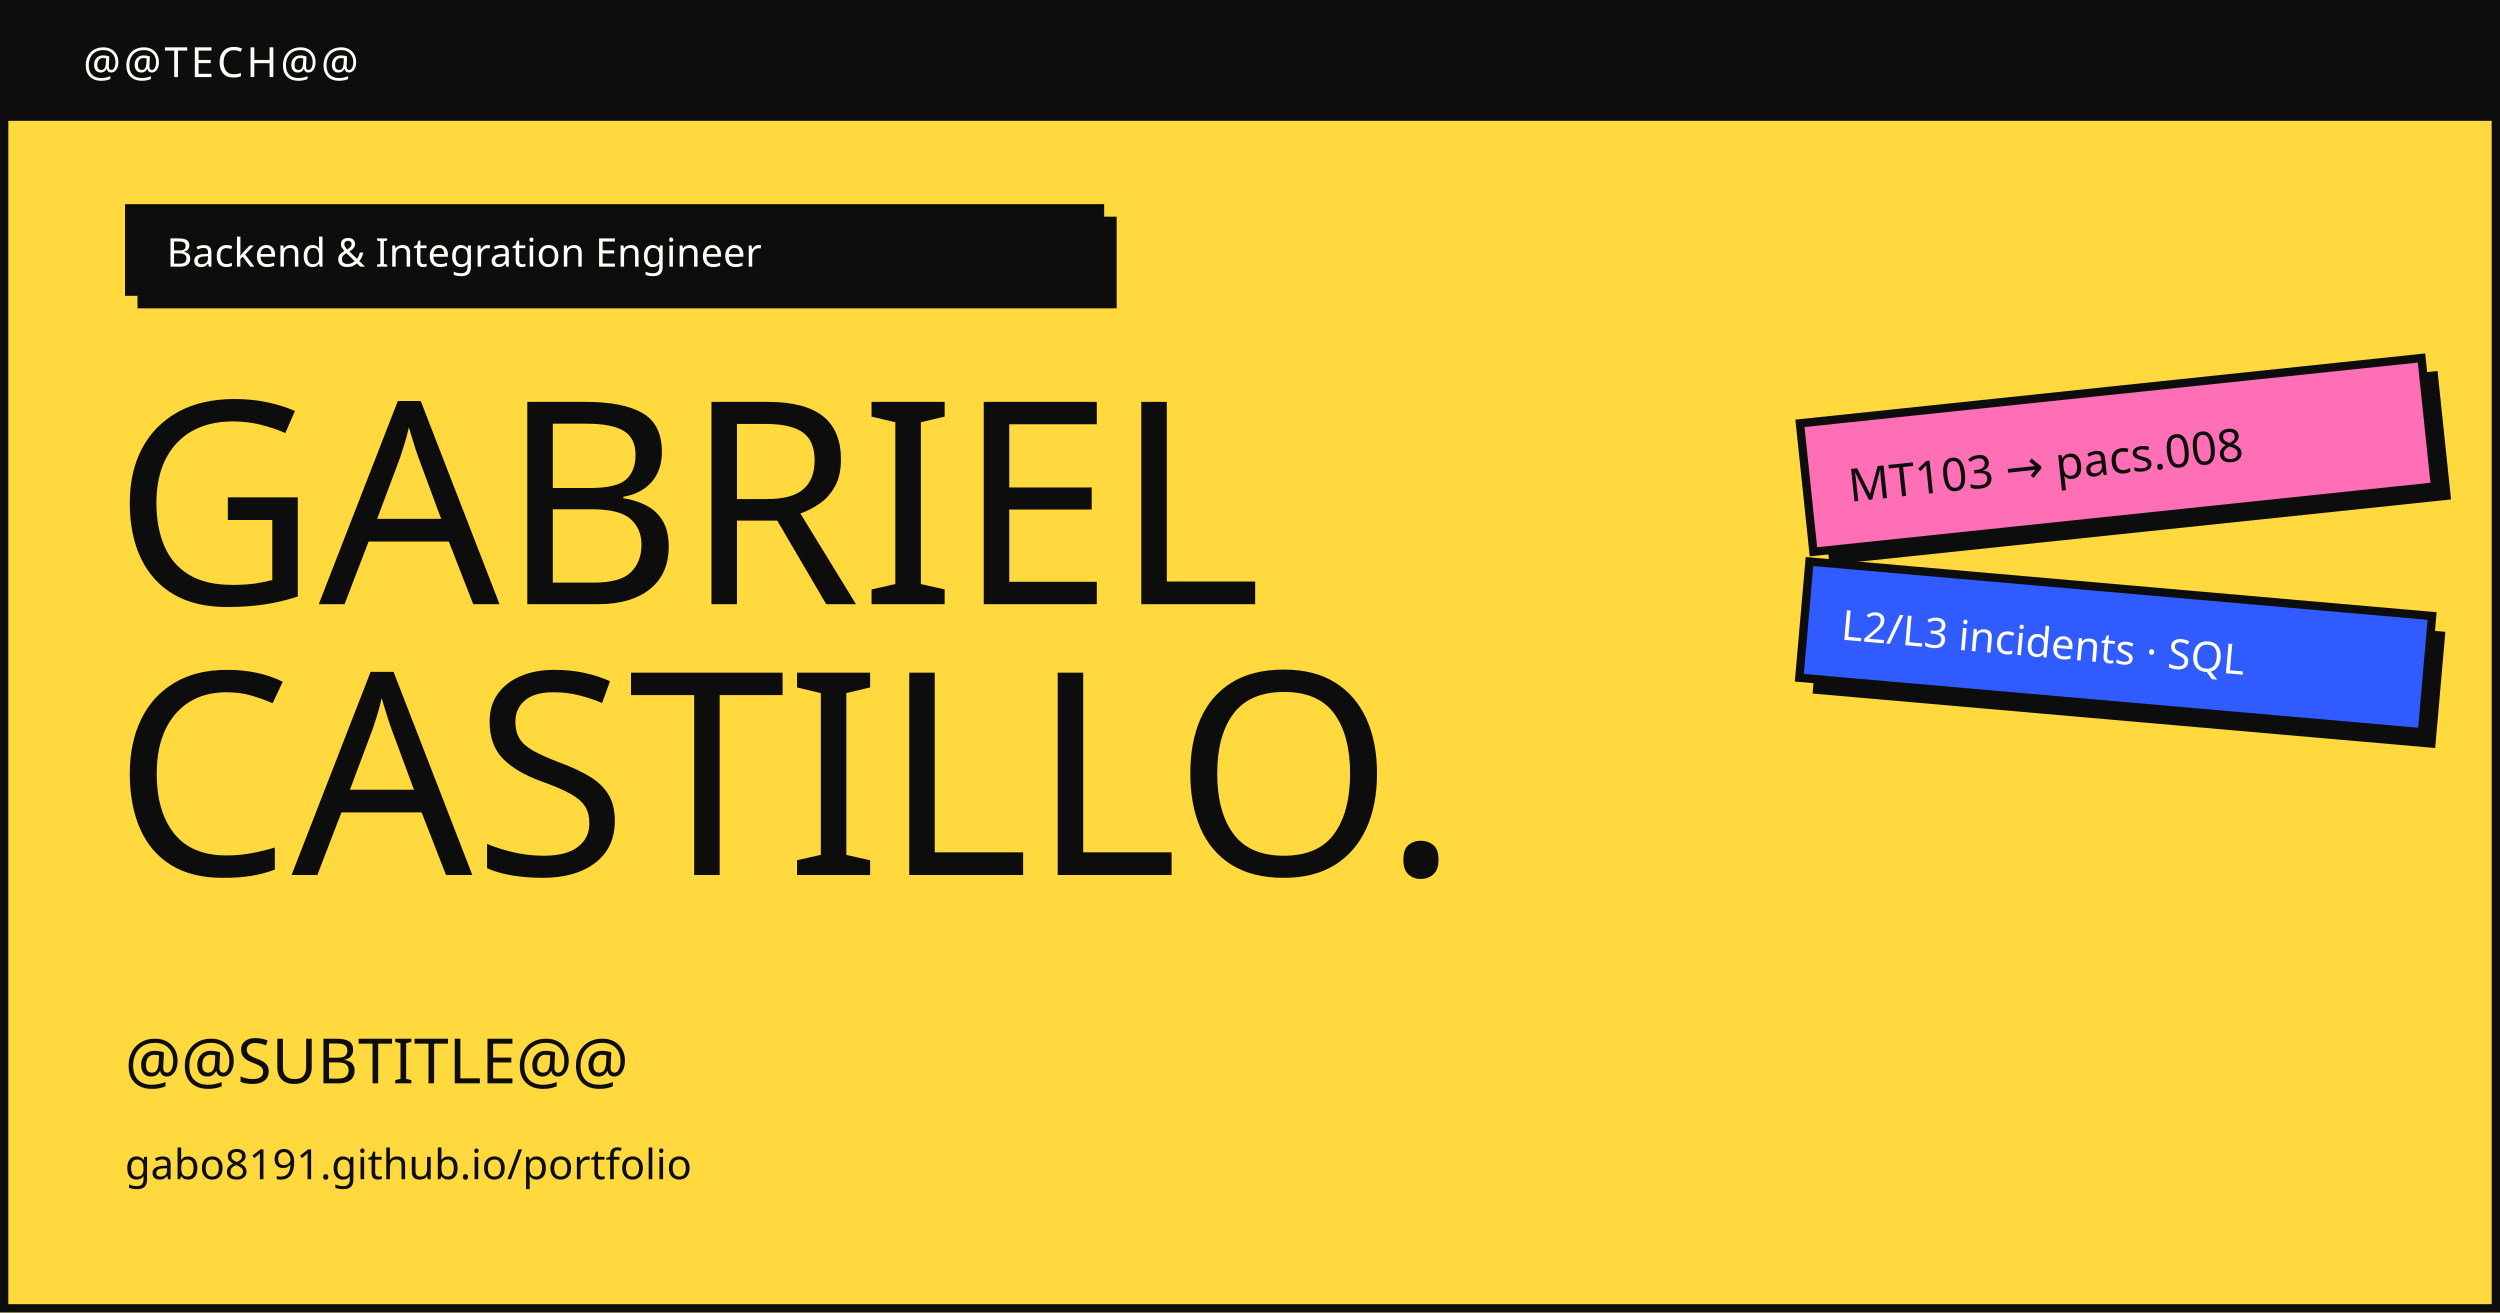
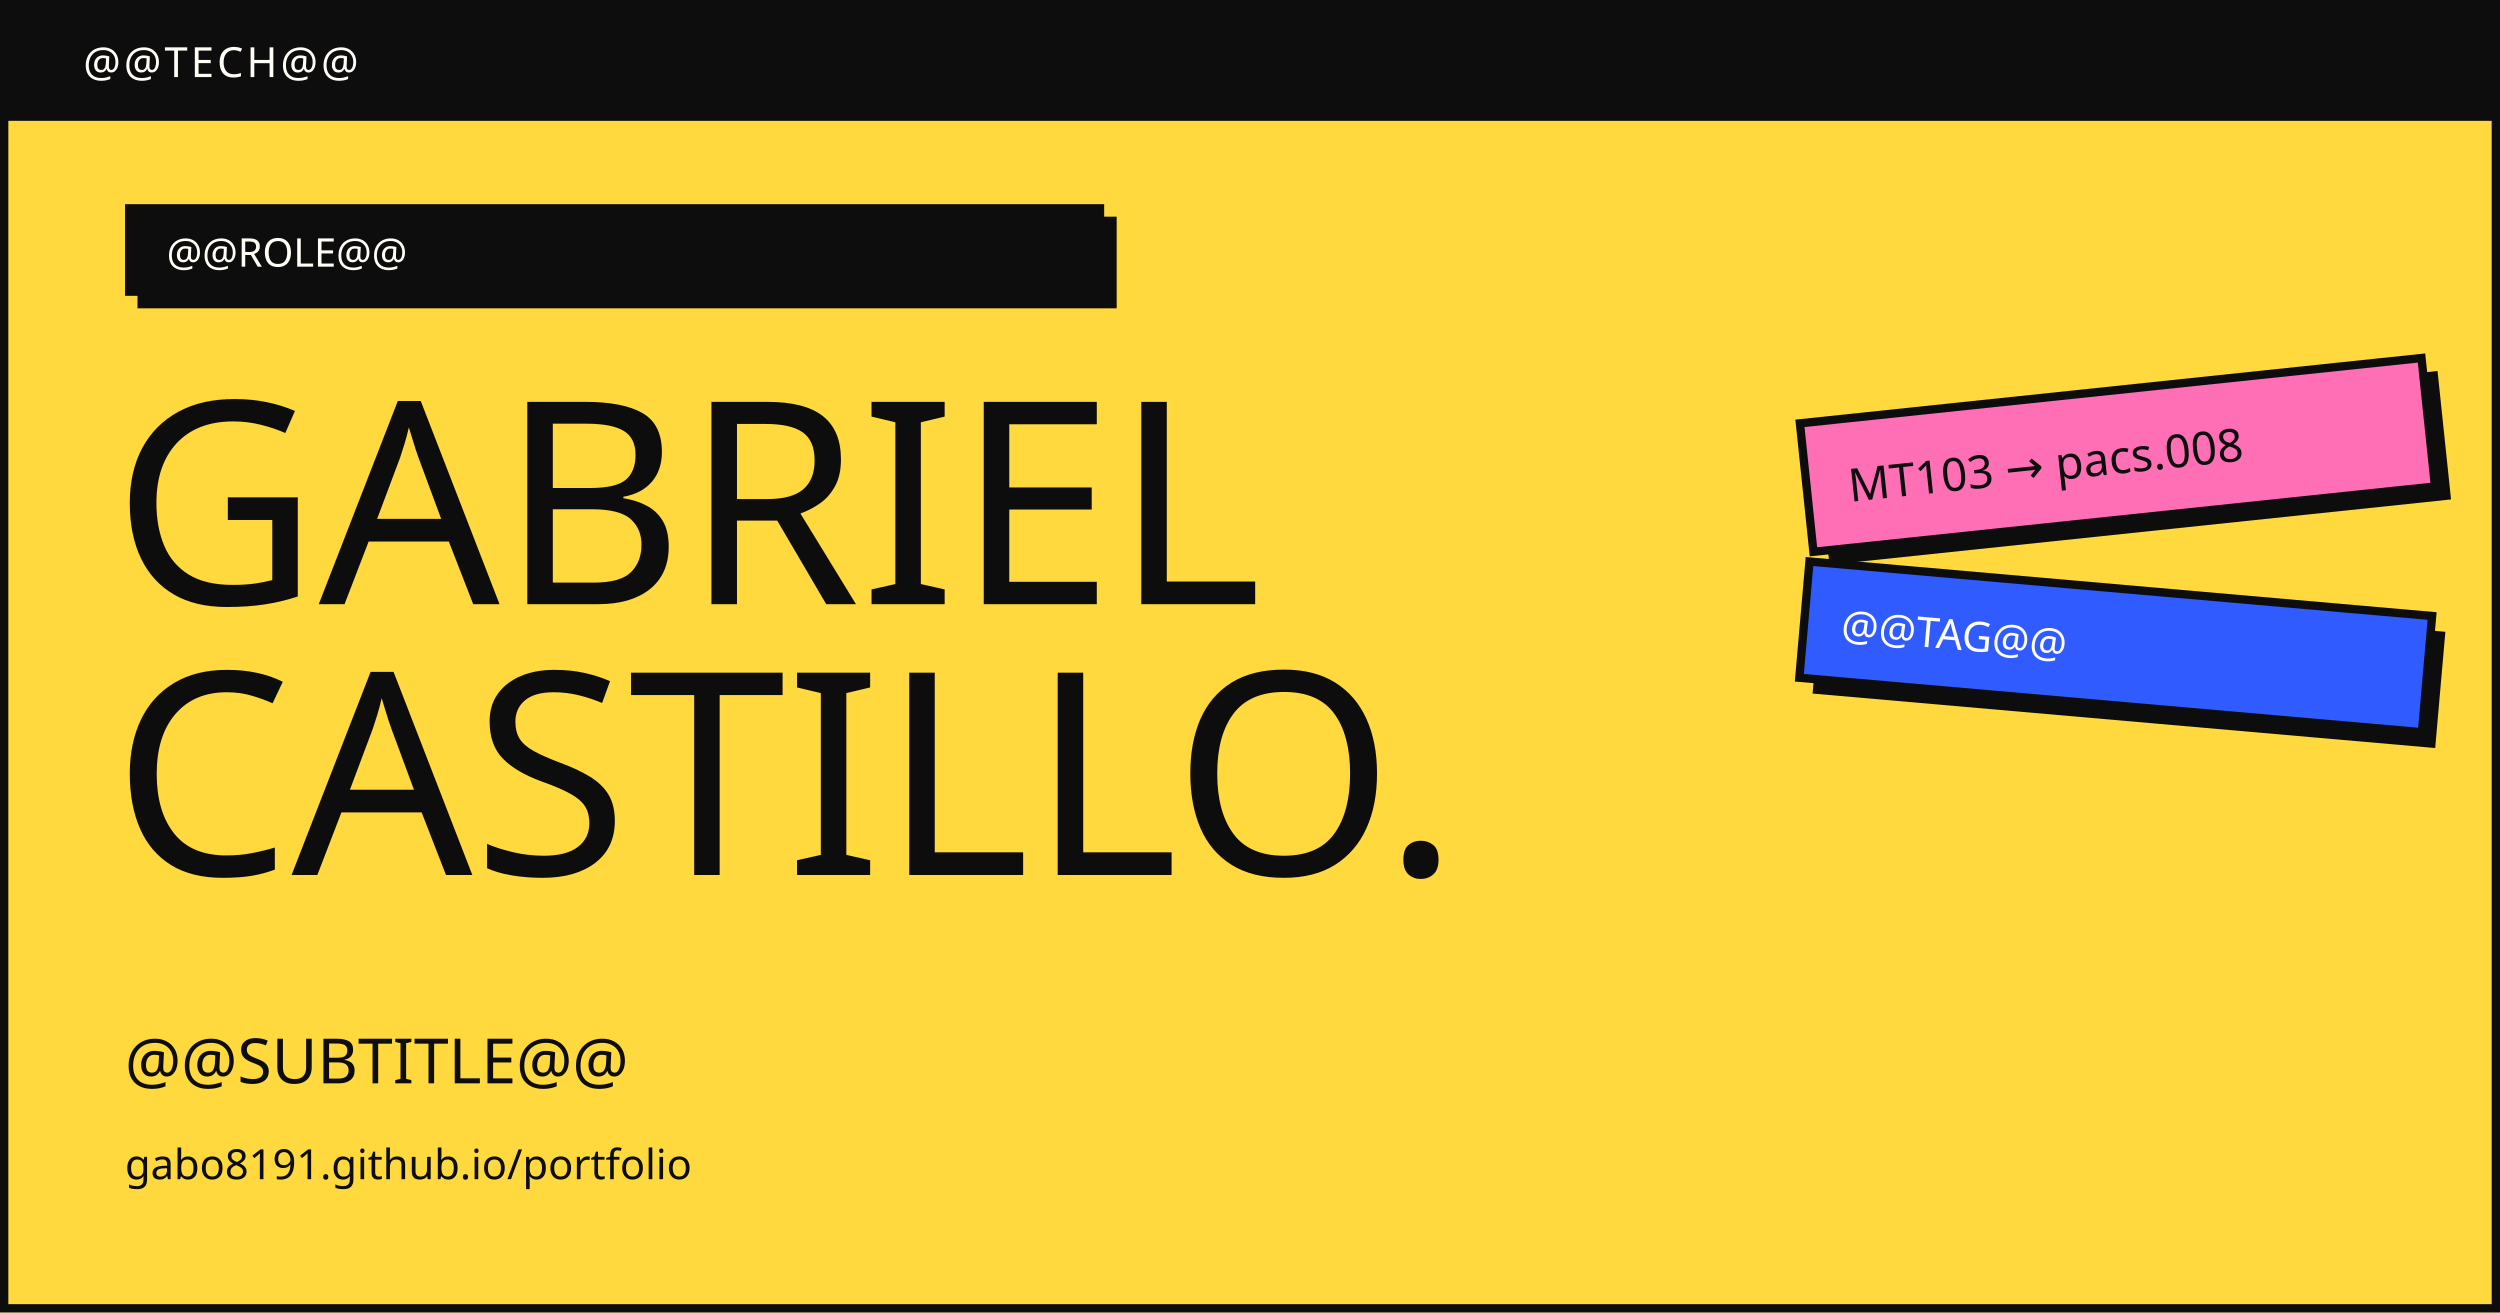
<svg xmlns="http://www.w3.org/2000/svg" width="1200" height="630" viewBox="0 0 1200 630">
  <rect width="1200" height="630" fill="#ffd93d" />
  <rect width="1200" height="58" fill="#0d0d0d" />
  <text x="40" y="37" font-family="JetBrains Mono" font-weight="500" font-size="20" letter-spacing="1.5" fill="#fffdf5">@@TECH@@</text>
  <rect x="66" y="104" width="470" height="44" fill="#0d0d0d" />
  <rect x="60" y="98" width="470" height="44" fill="#0d0d0d" />
-   <text x="80" y="128" font-family="JetBrains Mono" font-weight="500" font-size="19" fill="#fffdf5">Backend &amp; Integration Engineer</text>
+   <text x="80" y="128" font-family="JetBrains Mono" font-weight="500" font-size="19" fill="#fffdf5">@@ROLE@@</text>
  <text x="54" y="290" font-family="Archivo Black" font-size="136" fill="#0d0d0d">GABRIEL</text>
  <text x="54" y="420" font-family="Archivo Black" font-size="136" fill="#0d0d0d">CASTILLO.</text>
  <text x="60" y="520" font-family="Space Grotesk" font-weight="500" font-size="30" fill="#0d0d0d">@@SUBTITLE@@</text>
  <text x="60" y="566" font-family="JetBrains Mono" font-weight="500" font-size="20" fill="#0d0d0d">gabo8191.github.io/portfolio</text>
  <g transform="rotate(-6 1010 215)">
    <rect x="866" y="188" width="300" height="62" fill="#0d0d0d" transform="translate(7 7)" />
    <rect x="866" y="188" width="300" height="62" fill="#ff6fb5" stroke="#0d0d0d" stroke-width="4" />
    <text x="886" y="228" font-family="JetBrains Mono" font-weight="500" font-size="22" fill="#0d0d0d">MT103 → pacs.008</text>
  </g>
  <g transform="rotate(5 1010 305)">
    <rect x="866" y="282" width="300" height="56" fill="#0d0d0d" transform="translate(7 7)" />
    <rect x="866" y="282" width="300" height="56" fill="#2f5bff" stroke="#0d0d0d" stroke-width="4" />
-     <text x="884" y="318" font-family="JetBrains Mono" font-weight="500" font-size="20" fill="#fffdf5">L2/L3 incidents · SQL</text>
+     <text x="884" y="318" font-family="JetBrains Mono" font-weight="500" font-size="20" fill="#fffdf5">@@TAG@@</text>
  </g>
  <rect x="2" y="2" width="1196" height="626" fill="none" stroke="#0d0d0d" stroke-width="4" />
</svg>
